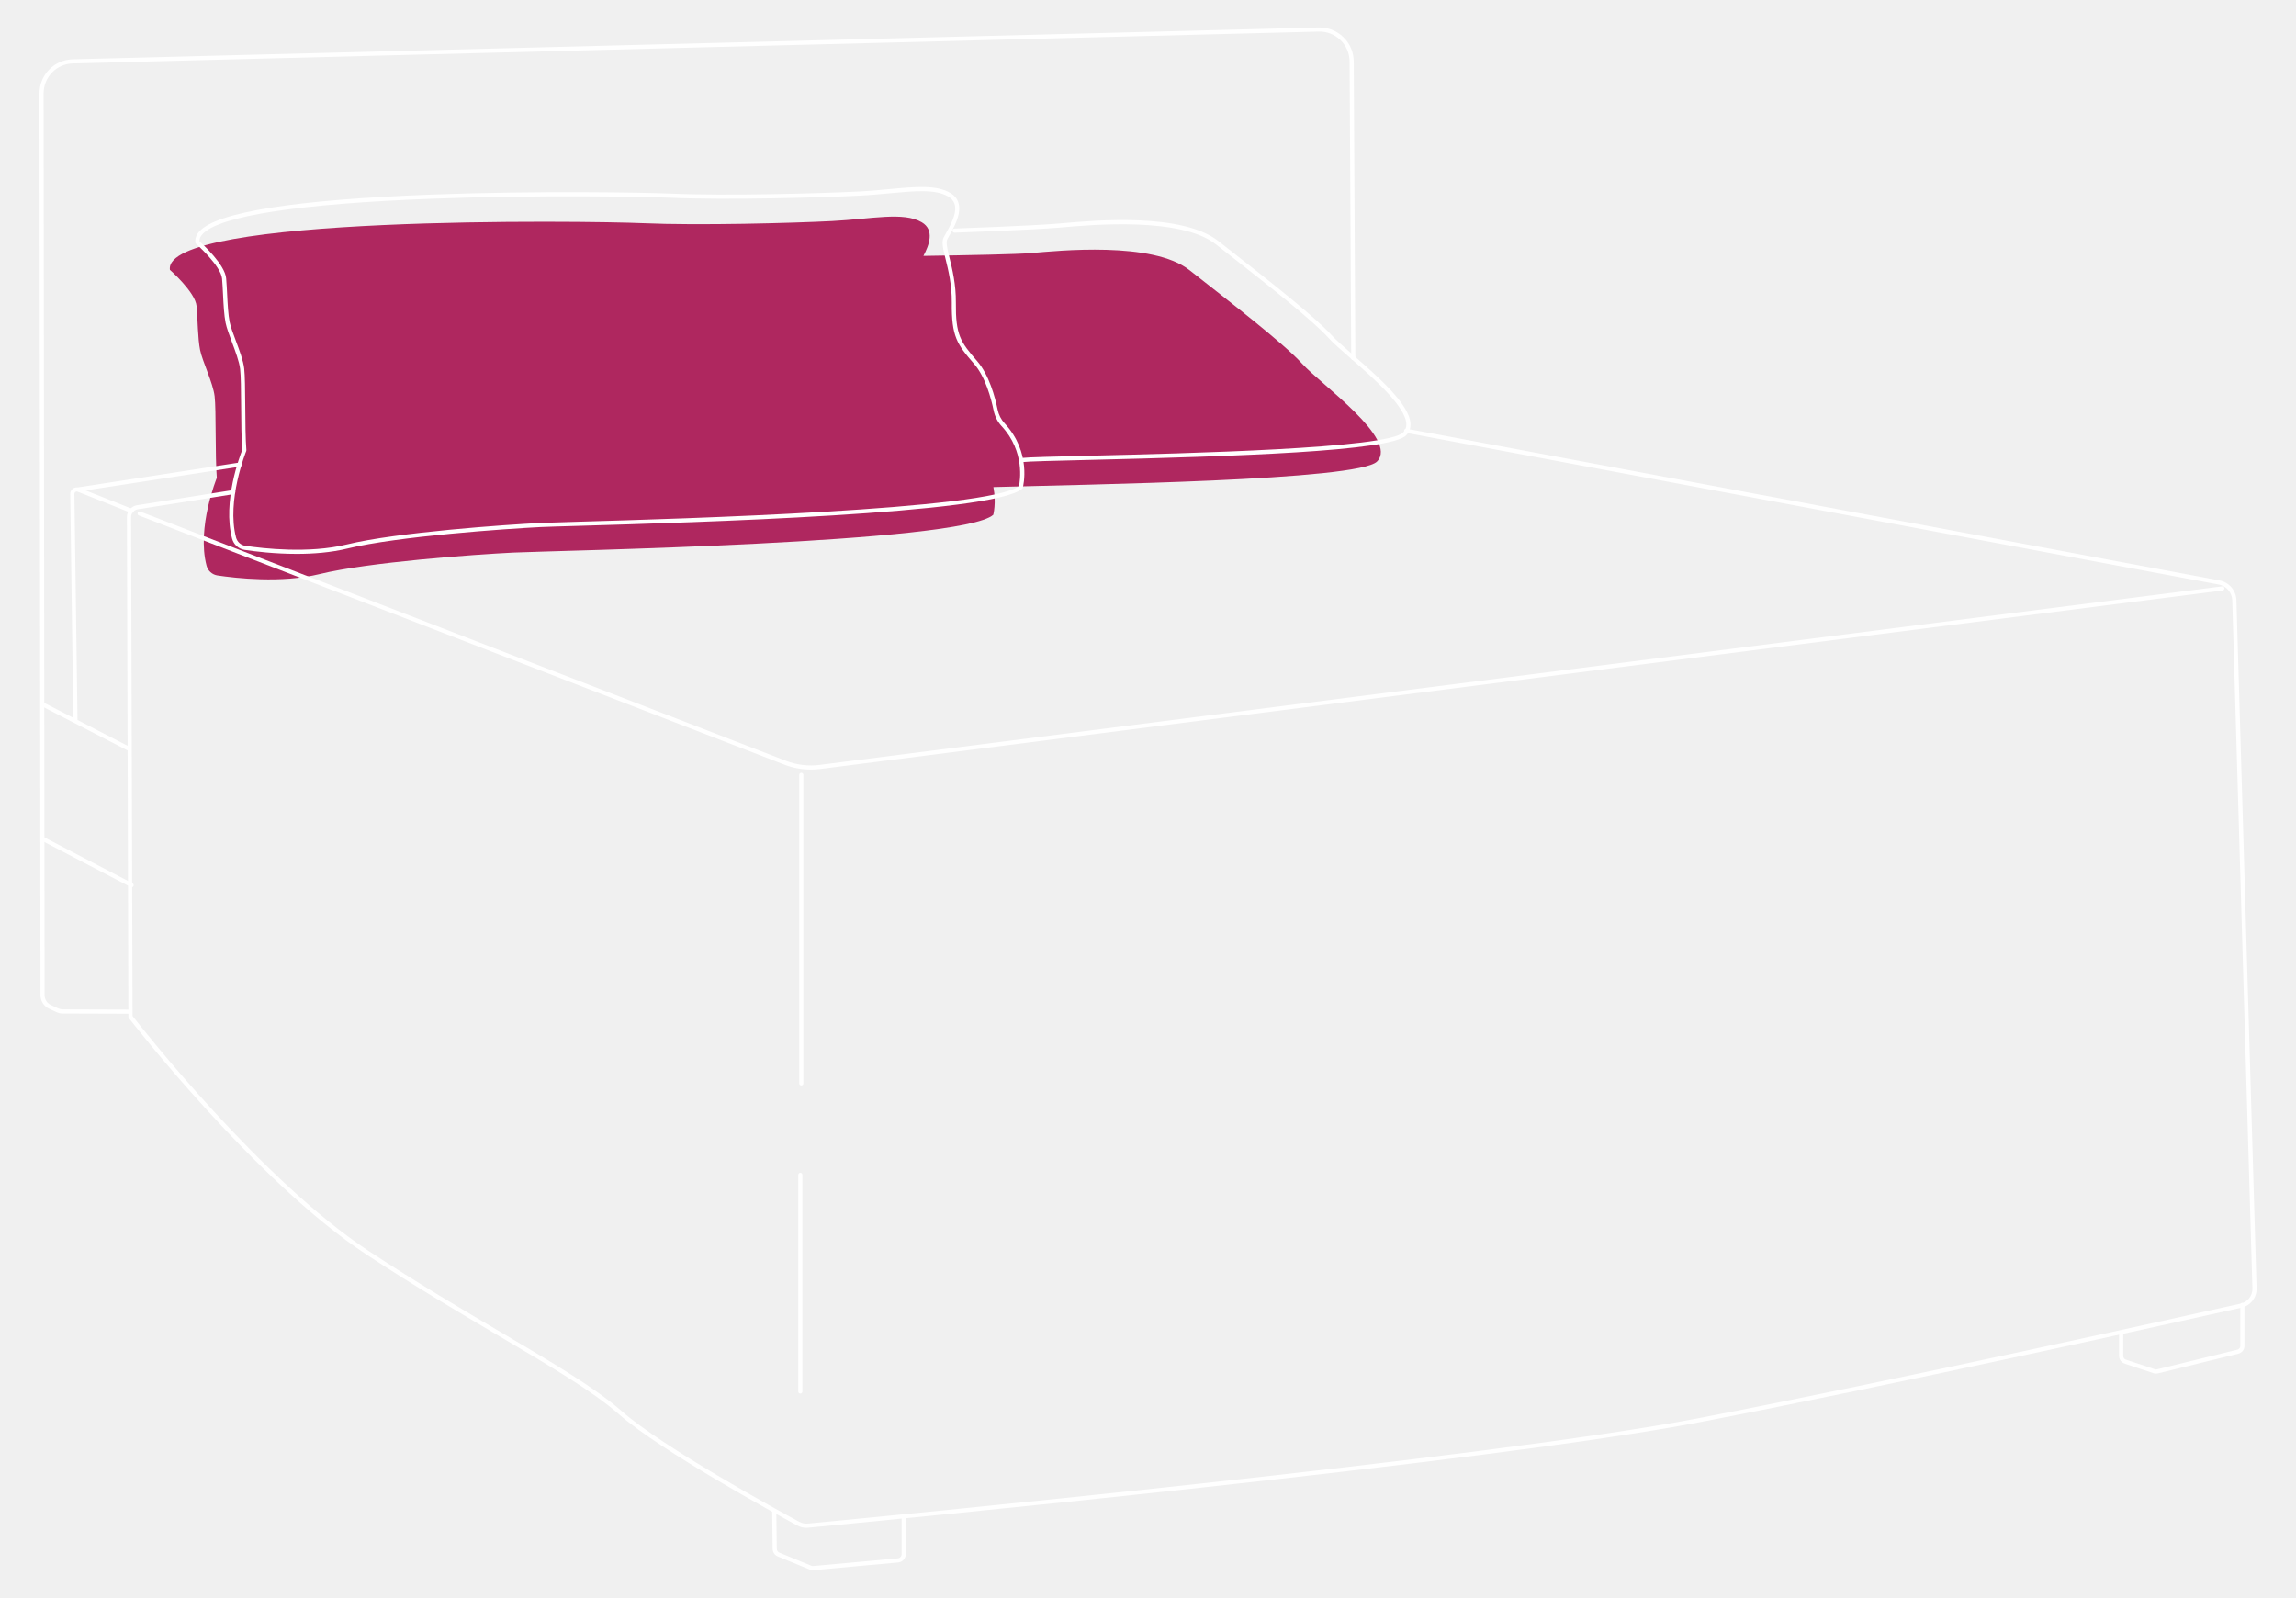
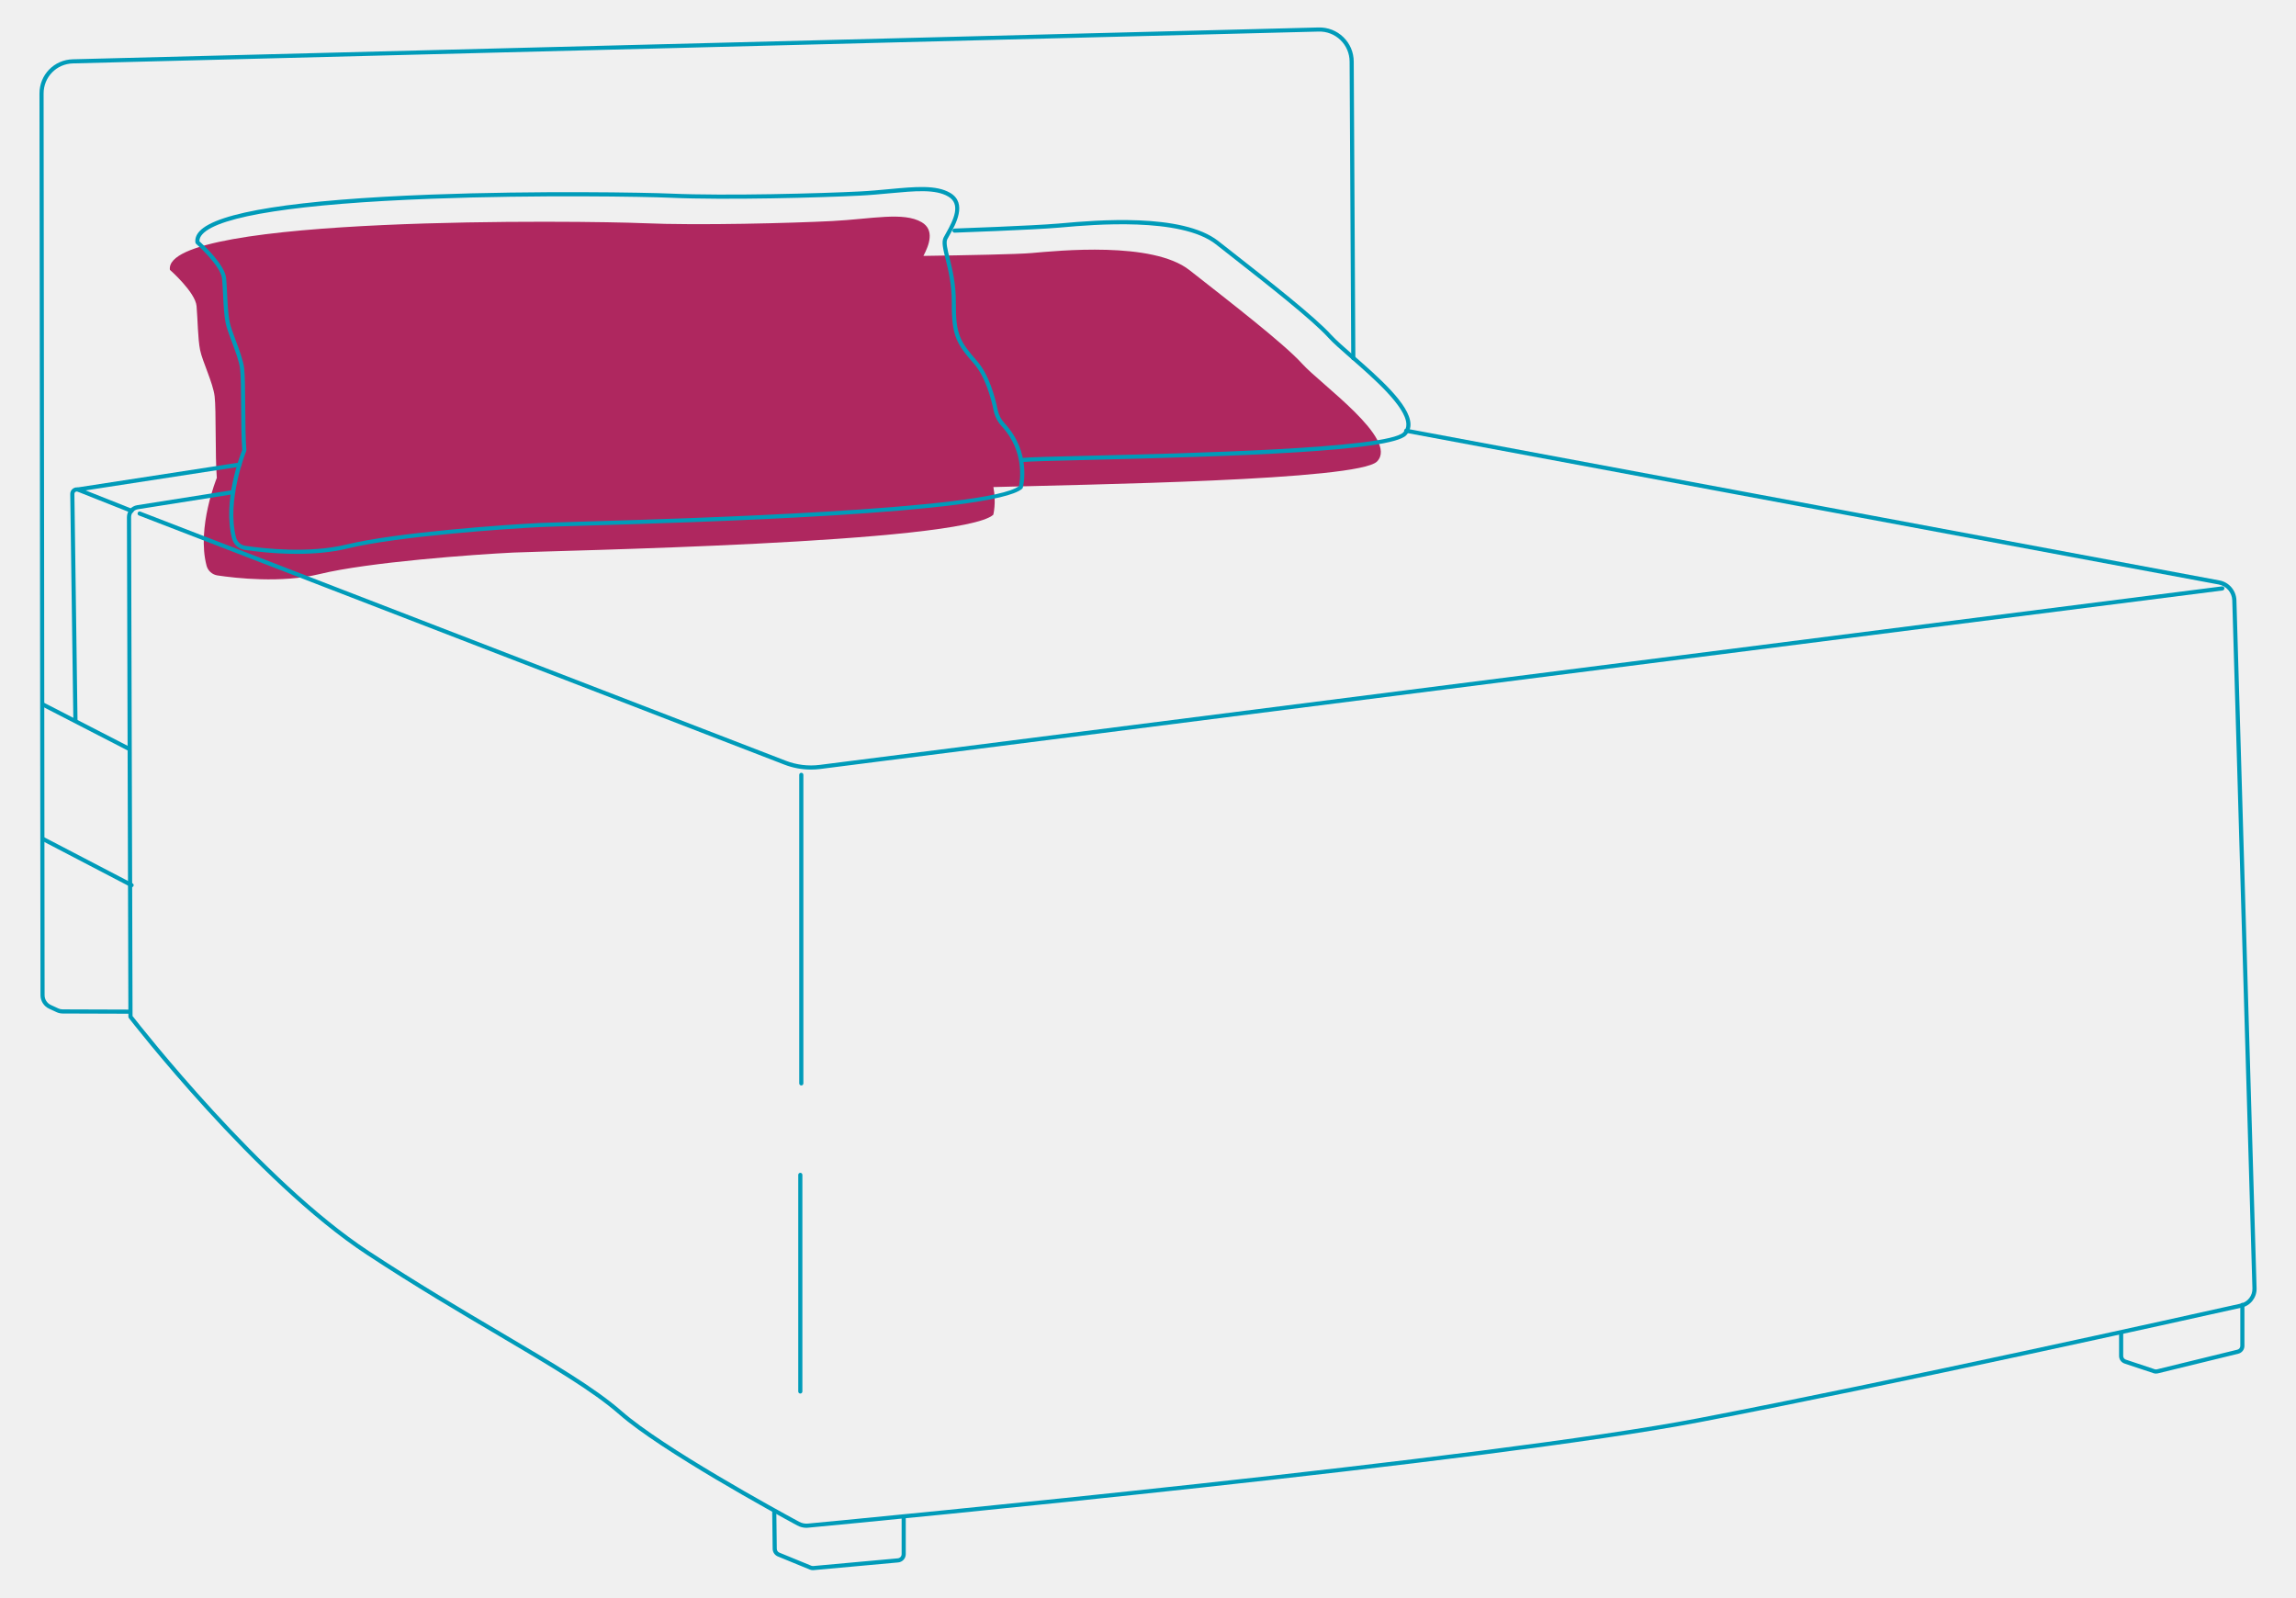
<svg xmlns="http://www.w3.org/2000/svg" version="1.1" id="Livello_1" x="0px" y="0px" viewBox="0 0 833.52 580" style="enable-background:new 0 0 833.52 580;" xml:space="preserve">
  <style type="text/css">
	.st0{fill:#AF275F;}
- 	.st1{fill:#FFFFFF;}
+ 	.st1{fill:#009BB9;}
</style>
  <path class="st0" d="M472.76,132.08c-6.79-7.51-27.54-23.47-40.95-34.02c-13.41-10.55-47.71-7.03-57.41-6.19  c-5.06,0.44-23.07,0.79-39.17,1.03c2.08-3.95,4.15-9.41-0.62-12.22c-6.6-3.89-18.28-1.16-32.54-0.43s-48.58,1.66-68.68,0.77  C213.3,80.15,59.1,78.08,61.68,97.96c0,0,9.24,8.12,9.68,13.16c0.44,5.04,0.44,11.76,1.28,15.94c0.84,4.17,4.69,11.9,5.28,16.83  c0.59,4.93,0.15,21.59,0.79,29.59c0,0-7.38,18.02-3.72,31.88c0.49,1.86,2.05,3.25,3.95,3.54c6.62,0.99,23.21,2.89,37.07-0.49  c17.75-4.33,55.95-7.1,70.34-7.81s162.46-3.3,174.24-13.72c0,0,1.15-4.35,0.04-10.06c33.4-0.96,132.56-2.32,139.3-9.3  C507.76,159.4,479.55,139.6,472.76,132.08z" />
  <g>
    <path class="st1" d="M292.78,554.65c-1.18,0-2.33-0.29-3.38-0.86c-8.14-4.41-49.52-27.05-64.66-40.33   c-9.59-8.41-24.6-17.26-43.61-28.47c-14.28-8.42-30.47-17.97-47.99-29.49c-40.41-26.55-85.91-85.33-86.37-85.92   c-0.1-0.13-0.16-0.29-0.16-0.46l-0.53-181.35c-0.01-2.19,1.56-4.03,3.72-4.37l34.75-5.49c0.4-0.06,0.79,0.21,0.86,0.62   c0.06,0.41-0.21,0.79-0.62,0.86l-34.75,5.49c-1.43,0.23-2.46,1.44-2.45,2.88l0.53,181.09c2.96,3.8,46.84,59.74,85.85,85.38   c17.49,11.49,33.66,21.03,47.93,29.45c19.07,11.25,34.14,20.13,43.84,28.64c15.02,13.17,56.27,35.75,64.38,40.14   c0.98,0.53,2.09,0.76,3.19,0.65c25.05-2.37,246.93-23.58,323.3-38.25c71.71-13.77,176.54-37.08,196.83-41.61   c2.55-0.57,4.34-2.88,4.26-5.49l-7.32-249.84c-0.08-2.8-2.14-5.2-4.89-5.72l-295.14-55.09c-0.41-0.08-0.68-0.47-0.6-0.88   c0.08-0.41,0.46-0.68,0.88-0.6l295.14,55.09c3.44,0.64,6.01,3.65,6.12,7.15l7.32,249.84c0.1,3.33-2.19,6.28-5.44,7   c-20.29,4.53-125.14,27.85-196.87,41.62c-76.44,14.67-298.38,35.89-323.44,38.27C293.22,554.64,293,554.65,292.78,554.65z" />
    <path class="st1" d="M46.81,272.59c-0.12,0-0.23-0.03-0.34-0.08l-31.39-16.17c-0.37-0.19-0.51-0.64-0.32-1.01   c0.19-0.37,0.64-0.51,1.01-0.32l31.39,16.17c0.37,0.19,0.51,0.64,0.32,1.01C47.34,272.44,47.08,272.59,46.81,272.59z" />
    <path class="st1" d="M47.78,322.09c-0.12,0-0.24-0.03-0.35-0.08l-32.12-16.75c-0.37-0.19-0.51-0.64-0.32-1.01   c0.19-0.37,0.65-0.51,1.01-0.32l32.12,16.75c0.37,0.19,0.51,0.64,0.32,1.01C48.31,321.94,48.05,322.09,47.78,322.09z" />
    <path class="st1" d="M47.04,368.02C47.04,368.02,47.04,368.02,47.04,368.02l-24.28-0.08c-0.79,0-1.54-0.17-2.25-0.5l-2.69-1.25   c-1.9-0.88-3.12-2.8-3.12-4.89L14.33,33.96c-0.01-6.8,5.31-12.27,12.11-12.44L478.7,9.97c3.39-0.07,6.55,1.16,8.97,3.5   c2.42,2.34,3.76,5.49,3.78,8.86l0.59,107.68c0,0.41-0.33,0.75-0.75,0.75c0,0,0,0,0,0c-0.41,0-0.75-0.33-0.75-0.75l-0.59-107.68   c-0.02-2.96-1.2-5.73-3.32-7.79c-2.13-2.06-4.95-3.16-7.89-3.08L26.48,23.02c-5.98,0.15-10.66,4.96-10.65,10.94l0.36,327.34   c0,1.51,0.89,2.9,2.26,3.53l2.69,1.25c0.51,0.24,1.06,0.36,1.63,0.36l24.28,0.08c0.41,0,0.75,0.34,0.75,0.75   C47.79,367.69,47.45,368.02,47.04,368.02z" />
    <path class="st1" d="M294.39,279.38c-3.28,0-6.56-0.6-9.63-1.79L50.42,187.13c-0.39-0.15-0.58-0.58-0.43-0.97s0.58-0.58,0.97-0.43   l234.35,90.46c3.89,1.5,8.14,2.02,12.27,1.49l509.1-64.81c0.42-0.05,0.79,0.24,0.84,0.65c0.05,0.41-0.24,0.79-0.65,0.84   l-509.1,64.81C296.65,279.31,295.52,279.38,294.39,279.38z" />
    <path class="st1" d="M290.9,394.06c-0.41,0-0.75-0.34-0.75-0.75V281.29c0-0.41,0.34-0.75,0.75-0.75s0.75,0.34,0.75,0.75v112.02   C291.65,393.73,291.32,394.06,290.9,394.06z" />
    <path class="st1" d="M290.54,505.91c-0.41,0-0.75-0.34-0.75-0.75v-78.64c0-0.41,0.34-0.75,0.75-0.75s0.75,0.34,0.75,0.75v78.64   C291.29,505.57,290.95,505.91,290.54,505.91z" />
    <path class="st1" d="M295.11,570.03c-0.4,0-0.79-0.08-1.15-0.23l-11.58-4.75c-1.13-0.46-1.87-1.55-1.88-2.77l-0.17-13.63   c-0.01-0.41,0.33-0.75,0.74-0.76c0.41-0.05,0.75,0.33,0.76,0.74l0.17,13.63c0.01,0.62,0.38,1.17,0.95,1.4l11.58,4.75   c0.23,0.09,0.47,0.13,0.72,0.11l30.68-2.79c0.79-0.07,1.39-0.73,1.39-1.53v-13.58c0-0.41,0.34-0.75,0.75-0.75s0.75,0.34,0.75,0.75   v13.58c0,1.58-1.19,2.88-2.76,3.02l-30.68,2.79C295.29,570.03,295.2,570.03,295.11,570.03z" />
    <path class="st1" d="M782.68,498.66c-0.31,0-0.62-0.05-0.91-0.15l-10.5-3.5c-1.19-0.4-1.98-1.5-1.98-2.75v-8.35   c0-0.41,0.34-0.75,0.75-0.75s0.75,0.34,0.75,0.75v8.35c0,0.6,0.38,1.14,0.96,1.33l10.5,3.5c0.25,0.08,0.52,0.09,0.77,0.03   l29.21-7.14c0.63-0.15,1.07-0.71,1.07-1.36v-14.9c0-0.41,0.34-0.75,0.75-0.75s0.75,0.34,0.75,0.75v14.9c0,1.34-0.91,2.5-2.21,2.82   l-29.21,7.14C783.15,498.63,782.91,498.66,782.68,498.66z" />
    <path class="st1" d="M27.38,262.22c-0.41,0-0.74-0.33-0.75-0.74l-1.13-82.16c-0.01-0.79,0.37-1.53,1.02-1.97   c0.65-0.45,1.47-0.54,2.21-0.25l19.33,7.67c0.39,0.15,0.57,0.59,0.42,0.97c-0.15,0.39-0.59,0.57-0.97,0.42l-19.33-7.67   c-0.27-0.11-0.56-0.07-0.8,0.09c-0.24,0.17-0.37,0.43-0.37,0.72l1.13,82.16c0.01,0.41-0.33,0.75-0.74,0.76   C27.39,262.22,27.38,262.22,27.38,262.22z" />
    <path class="st1" d="M28.37,178.44c-0.36,0-0.68-0.27-0.74-0.64c-0.06-0.41,0.22-0.79,0.63-0.86l58.6-9.02   c0.41-0.06,0.79,0.22,0.86,0.63c0.06,0.41-0.22,0.79-0.63,0.86l-58.6,9.02C28.44,178.44,28.41,178.44,28.37,178.44z" />
    <path class="st1" d="M107.75,201.07c-8.03,0-15.16-0.88-18.92-1.44c-2.21-0.33-4-1.94-4.57-4.09c-3.54-13.39,2.89-30.21,3.68-32.19   c-0.31-4.08-0.36-10.16-0.4-16.04c-0.04-5.63-0.08-10.95-0.37-13.34c-0.32-2.71-1.67-6.3-2.97-9.78c-0.99-2.64-1.92-5.13-2.3-6.99   c-0.55-2.76-0.75-6.58-0.93-10.28c-0.1-2.05-0.2-3.98-0.35-5.74c-0.41-4.68-9.34-12.58-9.43-12.66c-0.14-0.12-0.23-0.29-0.25-0.47   c-0.19-1.44,0.31-2.81,1.46-4.07c6.41-6.99,34.76-11.47,84.24-13.34c38.53-1.45,77.64-0.76,86.78-0.36   c20.3,0.89,54.7-0.06,68.61-0.77c3.8-0.19,7.36-0.53,10.8-0.85c9.56-0.89,17.11-1.59,22.15,1.38c6.32,3.72,1.88,11.55-0.25,15.31   c-0.34,0.6-0.64,1.13-0.84,1.53c-0.56,1.14,0.05,3.64,0.83,6.8c0.99,4.03,2.35,9.56,2.29,16.2c-0.11,11.71,1.64,14.24,7.71,21.2   c4.37,5.01,6.54,13.19,7.45,17.63c0.38,1.88,1.26,3.59,2.52,4.95c9.86,10.59,6.75,22.87,6.62,23.39c-0.04,0.14-0.12,0.27-0.23,0.37   c-10.28,9.1-119.68,12.27-160.86,13.47c-6.83,0.2-11.77,0.34-13.85,0.44c-12.44,0.61-52.02,3.35-70.2,7.79   C120.21,200.58,113.72,201.07,107.75,201.07z M72.4,87.59c1.47,1.33,9.28,8.58,9.7,13.46c0.16,1.79,0.26,3.82,0.36,5.79   c0.18,3.64,0.37,7.41,0.91,10.06c0.35,1.74,1.26,4.18,2.23,6.76c1.33,3.56,2.71,7.23,3.05,10.13c0.29,2.47,0.33,7.83,0.38,13.51   c0.04,5.94,0.09,12.09,0.41,16.11c0.01,0.12-0.01,0.23-0.05,0.34c-0.07,0.18-7.24,17.95-3.69,31.4c0.42,1.57,1.73,2.75,3.34,2.99   c6.48,0.97,23.03,2.88,36.78-0.47c18.29-4.46,58.01-7.21,70.49-7.83c2.09-0.1,7.04-0.25,13.88-0.44   c36.9-1.07,148.75-4.32,159.73-12.94c0.36-1.68,2.26-12.55-6.31-21.76c-1.45-1.56-2.45-3.52-2.89-5.67   c-0.88-4.29-2.97-12.2-7.11-16.94c-6.23-7.14-8.19-9.98-8.08-22.2c0.06-6.45-1.27-11.87-2.25-15.83c-0.92-3.73-1.52-6.19-0.72-7.82   c0.21-0.43,0.52-0.98,0.88-1.61c2.83-4.99,5.46-10.54,0.8-13.28c-4.63-2.73-11.97-2.04-21.25-1.18c-3.46,0.32-7.04,0.66-10.87,0.85   c-13.93,0.71-48.4,1.67-68.75,0.77c-9.13-0.4-48.18-1.09-86.66,0.36C108.32,73.97,79.56,78.41,73.51,85   C72.73,85.85,72.37,86.7,72.4,87.59z" />
    <path class="st1" d="M370.91,167.75c-0.38,0-0.7-0.28-0.74-0.66c-0.05-0.41,0.25-0.78,0.66-0.83c2.41-0.28,11.8-0.51,24.79-0.82   c35.1-0.85,108.14-2.6,113.79-8.45c0.82-0.85,1.2-1.86,1.14-3.08c-0.27-6.38-11.82-16.48-20.25-23.85c-3.43-3-6.39-5.58-8.08-7.46   c-5.9-6.53-22.35-19.42-35.57-29.78c-1.85-1.45-3.63-2.84-5.29-4.15c-12.64-9.95-44.98-7.08-55.6-6.14l-1.28,0.11   c-9.61,0.83-37.65,1.82-37.93,1.83c-0.44,0.03-0.76-0.31-0.78-0.72c-0.01-0.41,0.31-0.76,0.72-0.78   c0.28-0.01,28.28-0.99,37.85-1.82l1.28-0.11c11.91-1.06,43.55-3.86,56.66,6.46c1.66,1.31,3.44,2.7,5.29,4.15   c13.26,10.39,29.77,23.33,35.76,29.95c1.64,1.81,4.57,4.37,7.96,7.34c9.12,7.97,20.47,17.89,20.76,24.91   c0.07,1.63-0.46,3.04-1.57,4.19c-5.61,5.81-62.21,7.65-114.83,8.91c-12.96,0.31-22.31,0.54-24.65,0.81   C370.96,167.75,370.93,167.75,370.91,167.75z" />
  </g>
</svg>
